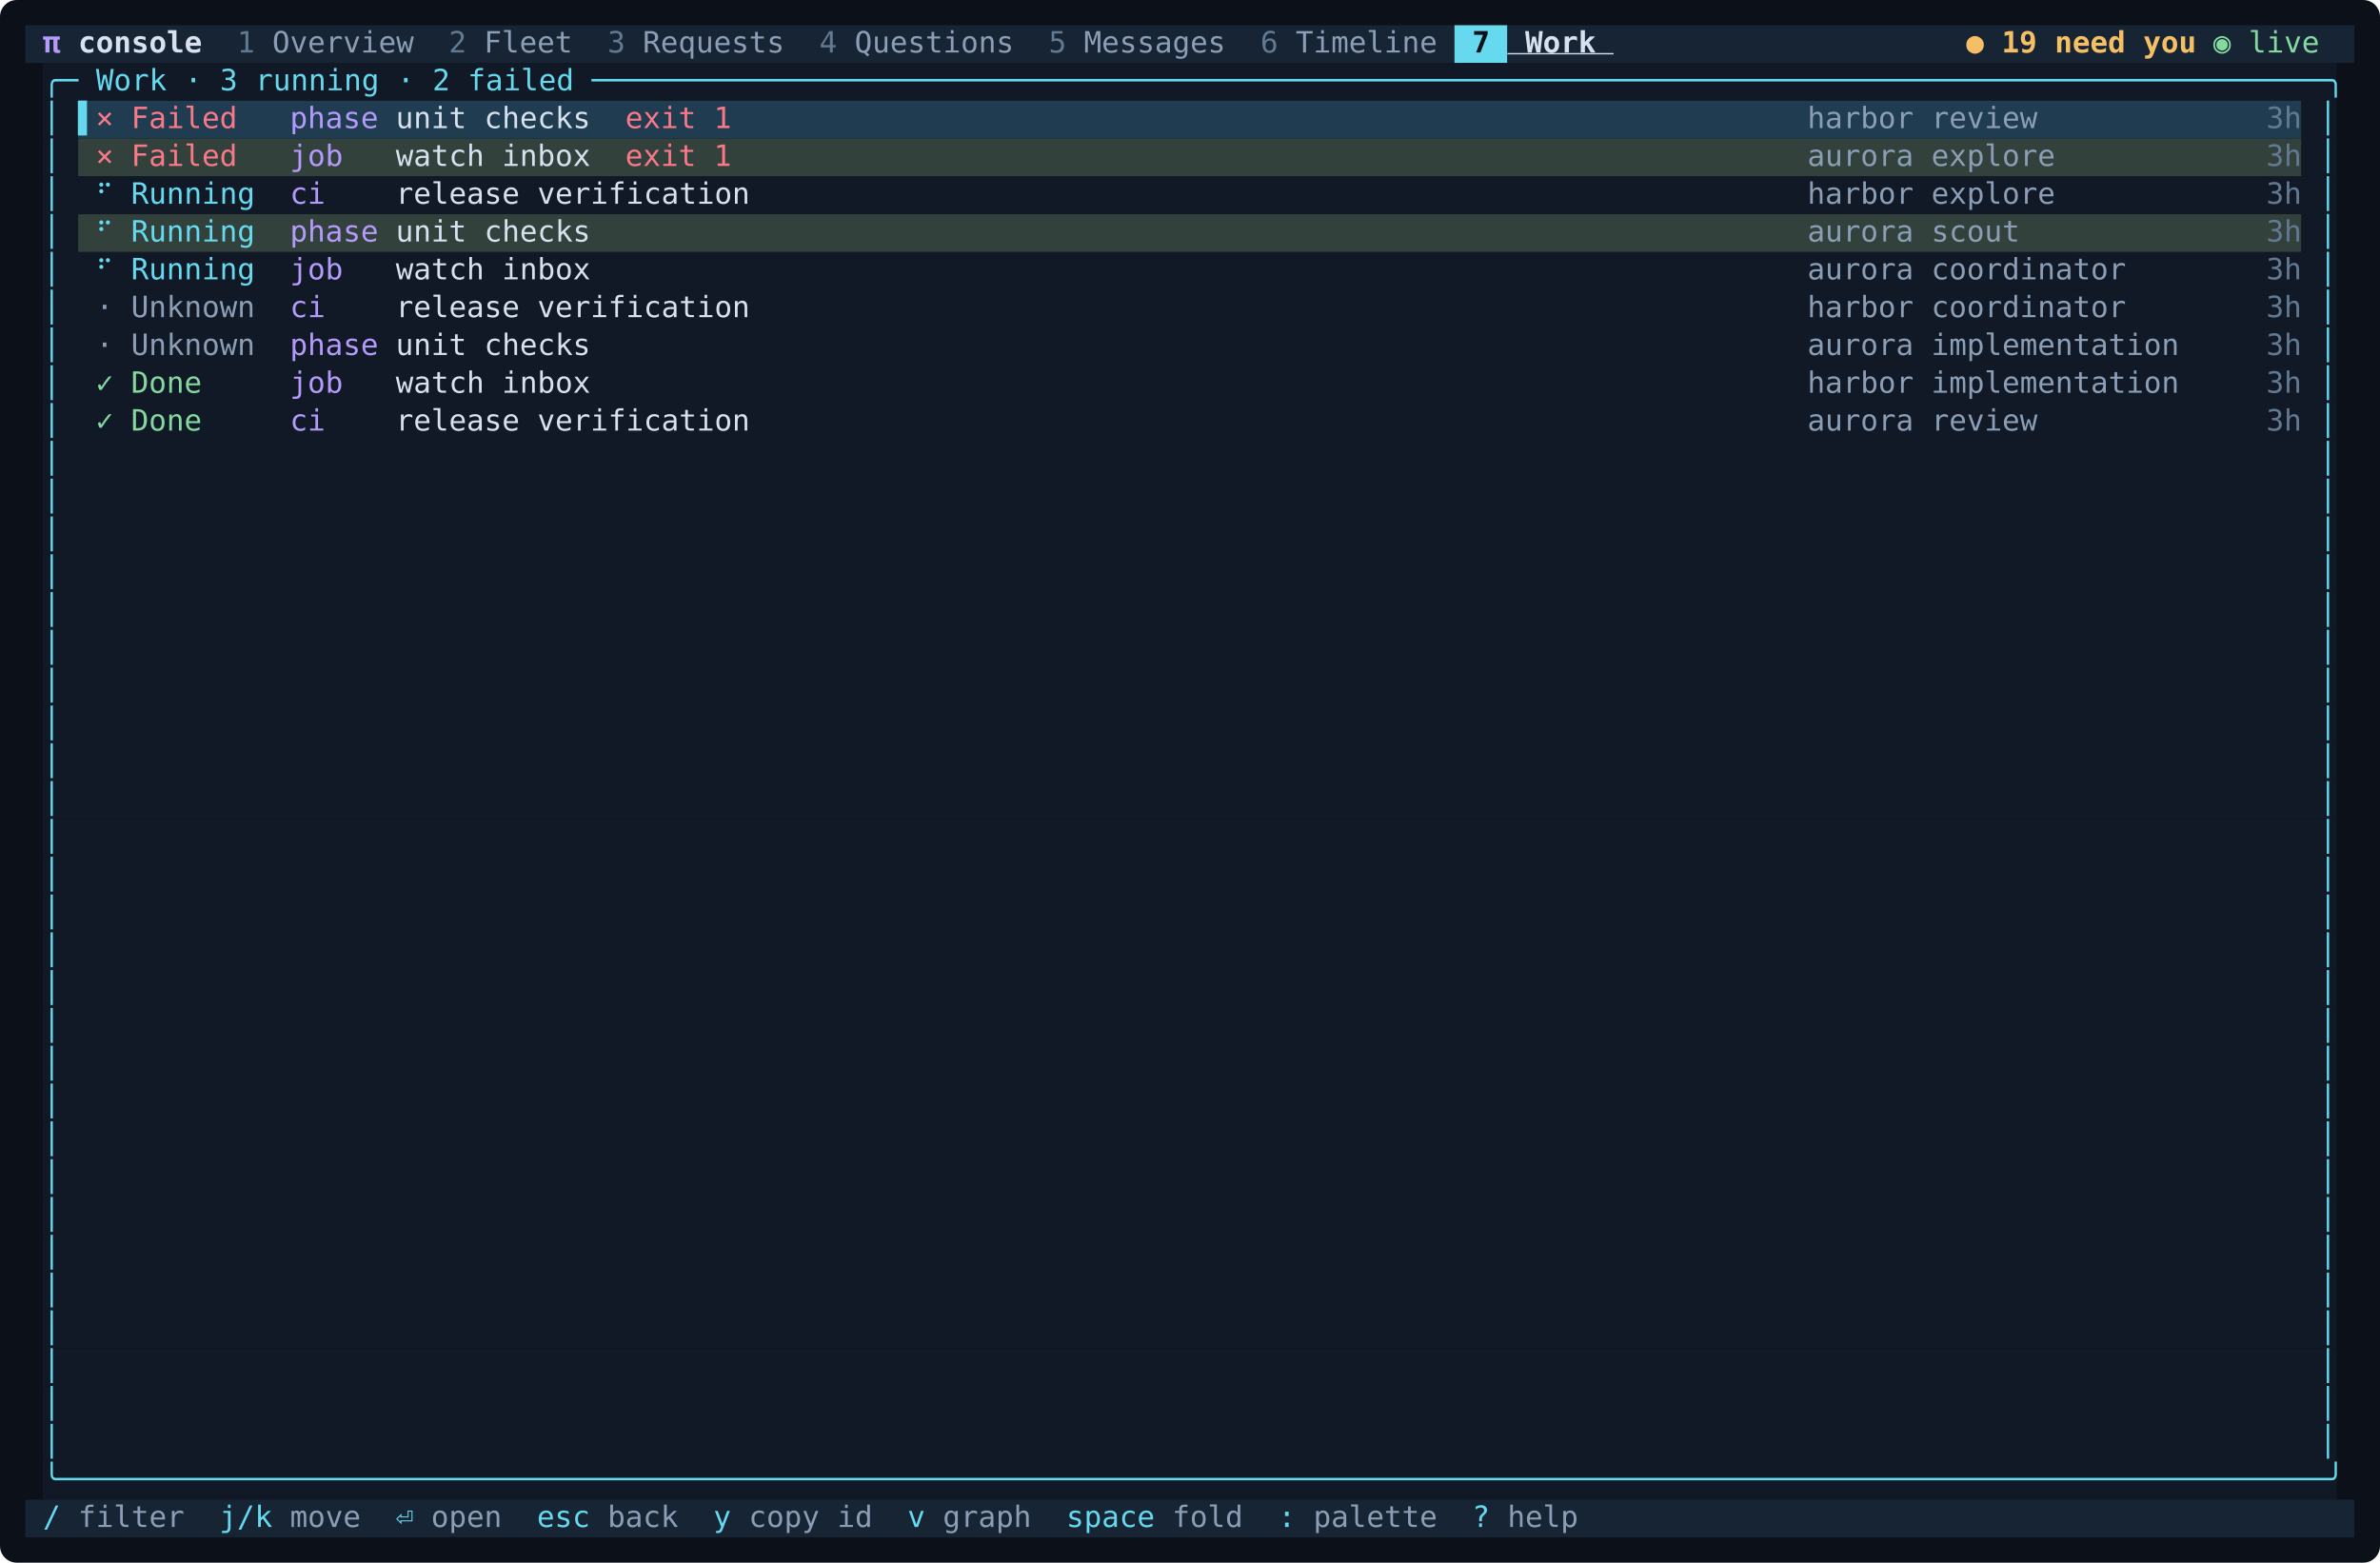
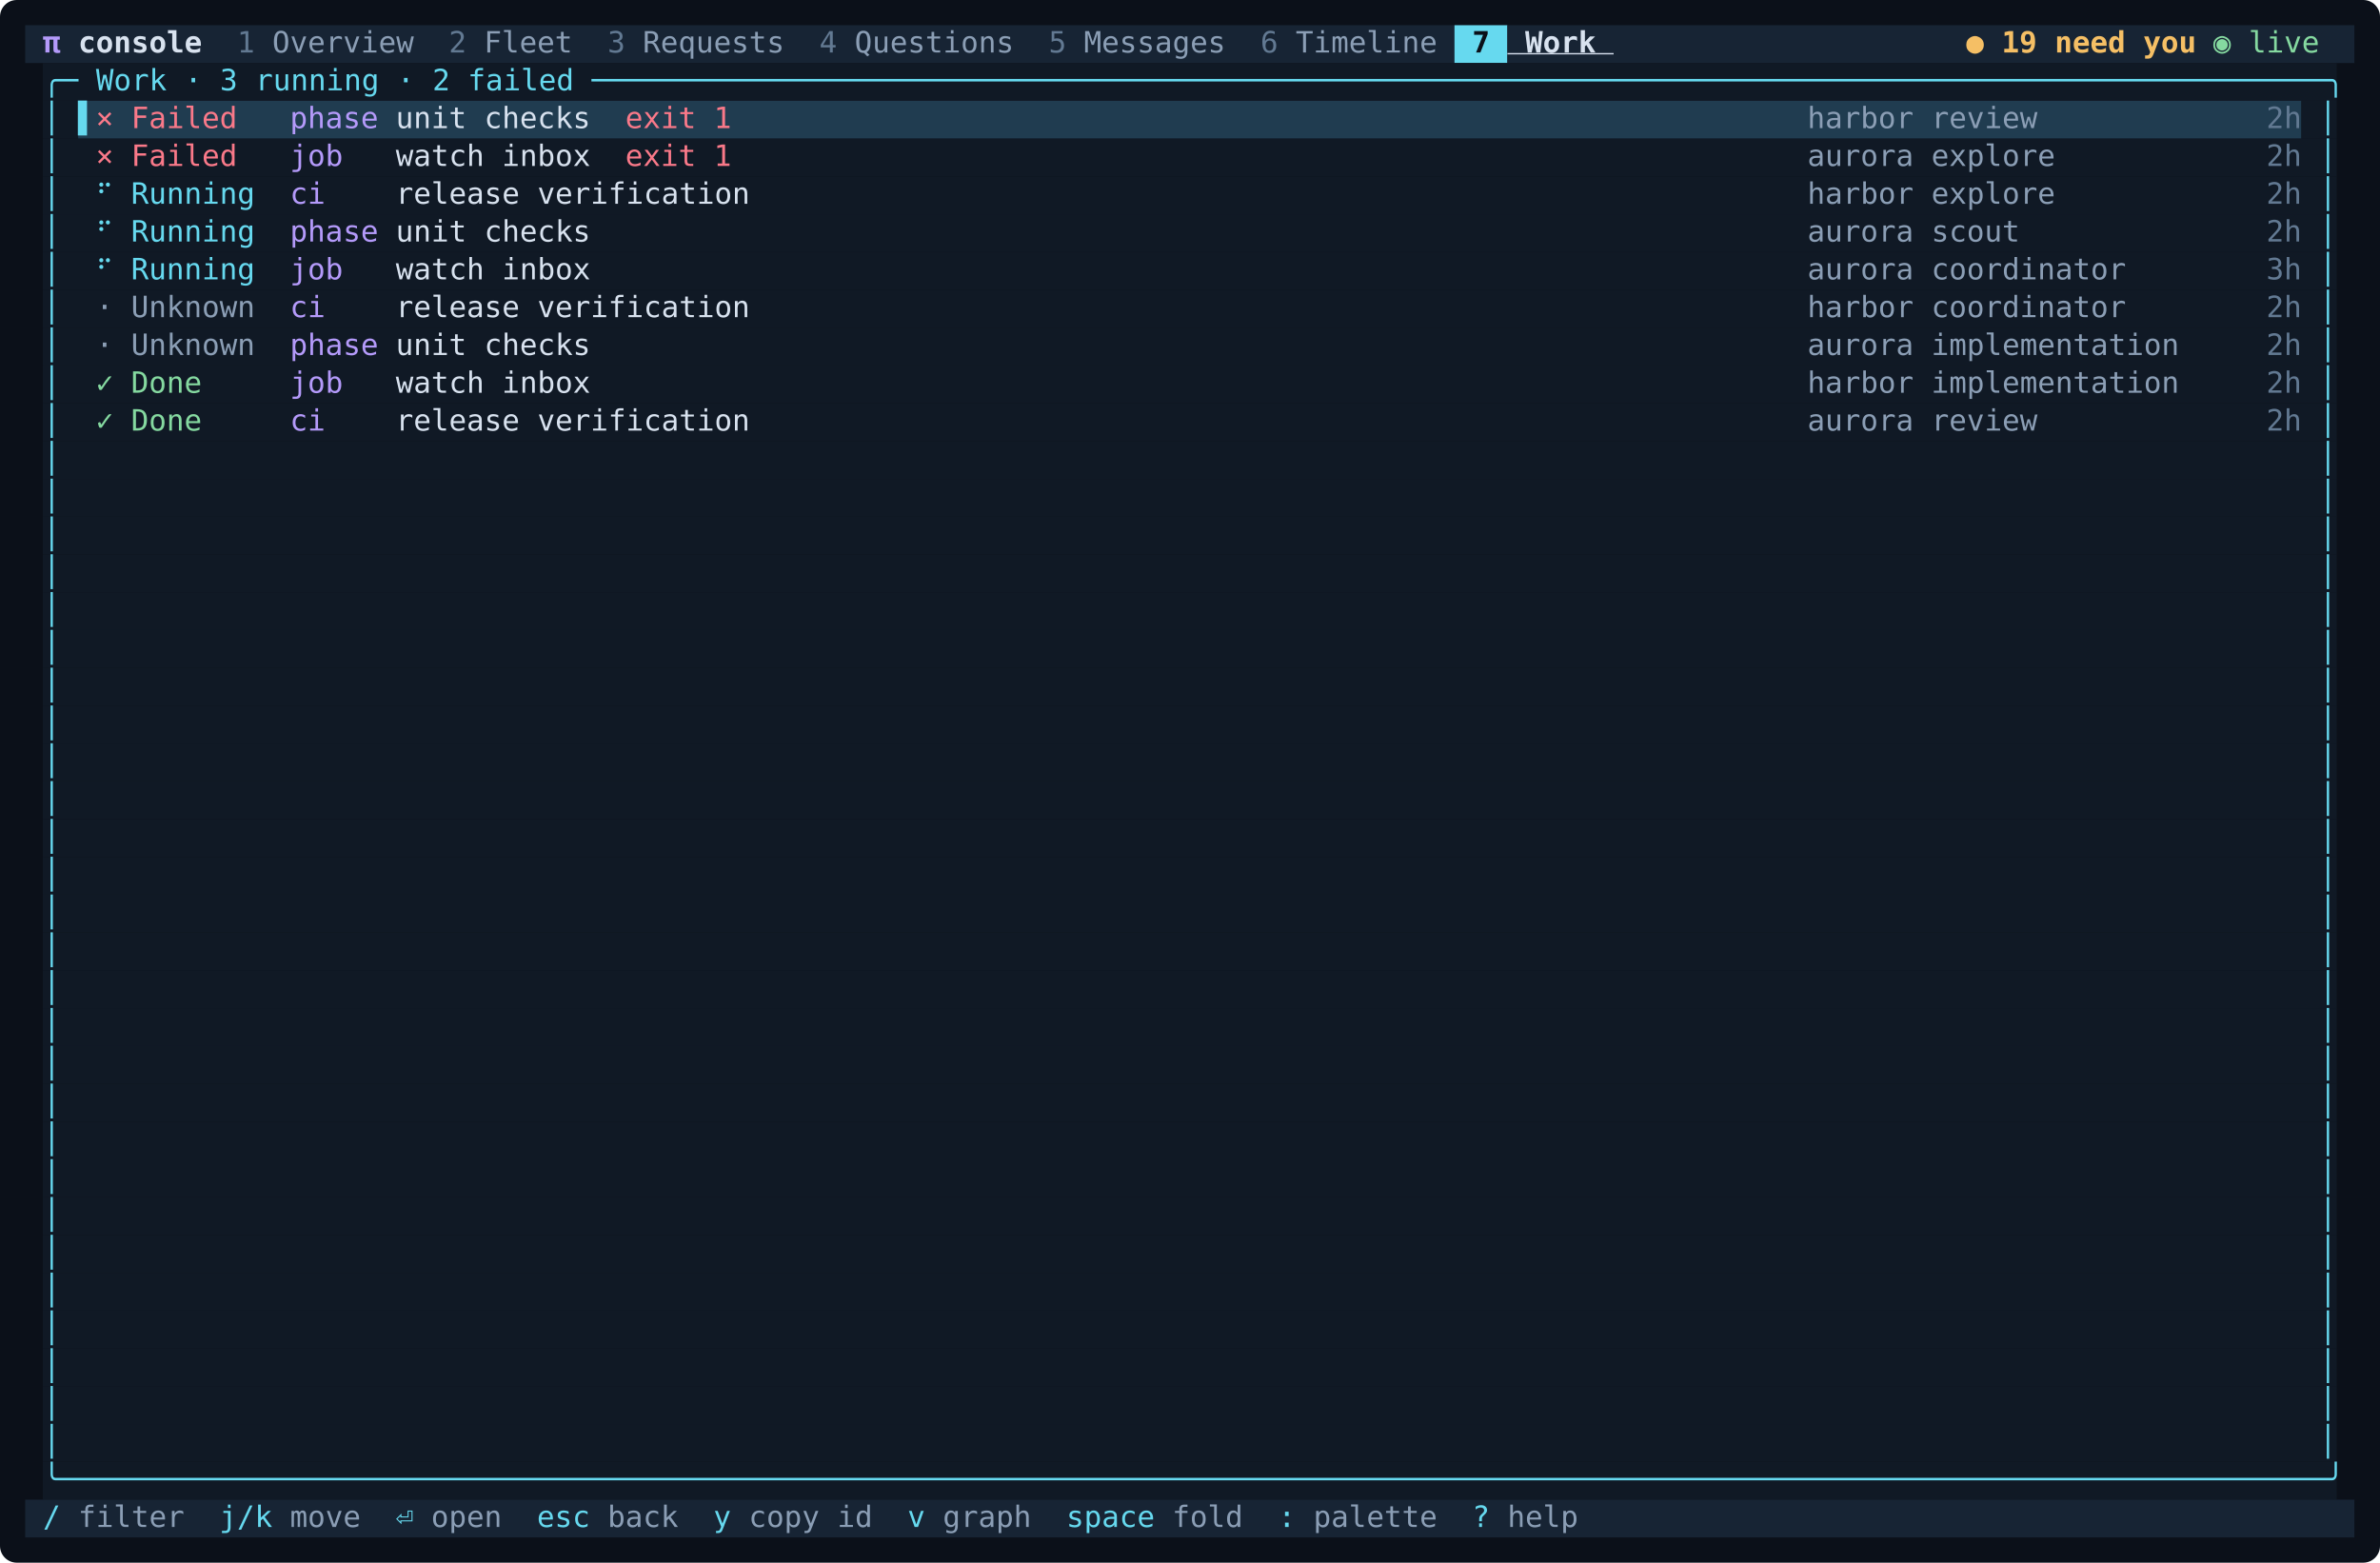
<svg xmlns="http://www.w3.org/2000/svg" width="1133" height="744" viewBox="0 0 1133 744" role="img" aria-label="Work">
  <rect width="100%" height="100%" rx="8" fill="#0b1019" />
  <rect x="12.0" y="12" width="680.4" height="18" fill="#172434" />
  <rect x="692.4" y="12" width="25.2" height="18" fill="#66d9ef" />
  <rect x="717.6" y="12" width="403.2" height="18" fill="#172434" />
  <rect x="20.4" y="30" width="1092.0" height="18" fill="#101925" />
  <rect x="20.4" y="48" width="16.8" height="18" fill="#101925" />
  <rect x="37.2" y="48" width="1058.4" height="18" fill="#203c50" />
  <rect x="1095.6" y="48" width="16.8" height="18" fill="#101925" />
-   <rect x="20.4" y="66" width="16.8" height="18" fill="#101925" />
-   <rect x="37.2" y="66" width="1058.4" height="18" fill="#32413b" />
-   <rect x="1095.6" y="66" width="16.8" height="18" fill="#101925" />
+   <rect x="20.4" y="66" width="1092.0" height="18" fill="#101925" />
  <rect x="20.4" y="84" width="1092.0" height="18" fill="#101925" />
-   <rect x="20.4" y="102" width="16.8" height="18" fill="#101925" />
-   <rect x="37.2" y="102" width="1058.4" height="18" fill="#32413b" />
-   <rect x="1095.6" y="102" width="16.8" height="18" fill="#101925" />
+   <rect x="20.4" y="102" width="1092.0" height="18" fill="#101925" />
  <rect x="20.4" y="120" width="1092.0" height="18" fill="#101925" />
  <rect x="20.4" y="138" width="1092.0" height="18" fill="#101925" />
  <rect x="20.4" y="156" width="1092.0" height="18" fill="#101925" />
  <rect x="20.4" y="174" width="1092.0" height="18" fill="#101925" />
  <rect x="20.4" y="192" width="1092.0" height="18" fill="#101925" />
  <rect x="20.4" y="210" width="1092.0" height="18" fill="#101925" />
  <rect x="20.4" y="228" width="1092.0" height="18" fill="#101925" />
  <rect x="20.4" y="246" width="1092.0" height="18" fill="#101925" />
  <rect x="20.4" y="264" width="1092.0" height="18" fill="#101925" />
  <rect x="20.4" y="282" width="1092.0" height="18" fill="#101925" />
  <rect x="20.4" y="300" width="1092.0" height="18" fill="#101925" />
  <rect x="20.4" y="318" width="1092.0" height="18" fill="#101925" />
  <rect x="20.4" y="336" width="1092.0" height="18" fill="#101925" />
  <rect x="20.4" y="354" width="1092.0" height="18" fill="#101925" />
  <rect x="20.4" y="372" width="1092.0" height="18" fill="#101925" />
  <rect x="20.4" y="390" width="1092.0" height="18" fill="#101925" />
  <rect x="20.4" y="408" width="1092.0" height="18" fill="#101925" />
  <rect x="20.4" y="426" width="1092.0" height="18" fill="#101925" />
  <rect x="20.4" y="444" width="1092.0" height="18" fill="#101925" />
  <rect x="20.4" y="462" width="1092.0" height="18" fill="#101925" />
  <rect x="20.4" y="480" width="1092.0" height="18" fill="#101925" />
  <rect x="20.4" y="498" width="1092.0" height="18" fill="#101925" />
  <rect x="20.4" y="516" width="1092.0" height="18" fill="#101925" />
  <rect x="20.4" y="534" width="1092.0" height="18" fill="#101925" />
  <rect x="20.4" y="552" width="1092.0" height="18" fill="#101925" />
  <rect x="20.4" y="570" width="1092.0" height="18" fill="#101925" />
  <rect x="20.4" y="588" width="1092.0" height="18" fill="#101925" />
  <rect x="20.4" y="606" width="1092.0" height="18" fill="#101925" />
  <rect x="20.4" y="624" width="1092.0" height="18" fill="#101925" />
  <rect x="20.4" y="642" width="1092.0" height="18" fill="#101925" />
  <rect x="20.4" y="660" width="1092.0" height="18" fill="#101925" />
  <rect x="20.4" y="678" width="1092.0" height="18" fill="#101925" />
  <rect x="20.4" y="696" width="1092.0" height="18" fill="#101925" />
  <rect x="12.0" y="714" width="1108.8" height="18" fill="#172434" />
  <g font-family="'JetBrains Mono','SF Mono',Menlo,Consolas,'DejaVu Sans Mono',monospace" font-size="14">
    <text x="20.4" y="25" fill="#b49afa" font-weight="700" xml:space="preserve">π </text>
    <text x="37.2" y="25" fill="#d8e2ef" font-weight="700" xml:space="preserve">console</text>
    <text x="96.0" y="25" fill="#627992" xml:space="preserve">  1 </text>
    <text x="129.6" y="25" fill="#8b9eb5" xml:space="preserve">Overview </text>
    <text x="205.2" y="25" fill="#627992" xml:space="preserve"> 2 </text>
    <text x="230.4" y="25" fill="#8b9eb5" xml:space="preserve">Fleet </text>
    <text x="280.8" y="25" fill="#627992" xml:space="preserve"> 3 </text>
    <text x="306.0" y="25" fill="#8b9eb5" xml:space="preserve">Requests </text>
    <text x="381.6" y="25" fill="#627992" xml:space="preserve"> 4 </text>
    <text x="406.8" y="25" fill="#8b9eb5" xml:space="preserve">Questions </text>
    <text x="490.8" y="25" fill="#627992" xml:space="preserve"> 5 </text>
    <text x="516.0" y="25" fill="#8b9eb5" xml:space="preserve">Messages </text>
    <text x="591.6" y="25" fill="#627992" xml:space="preserve"> 6 </text>
    <text x="616.8" y="25" fill="#8b9eb5" xml:space="preserve">Timeline </text>
    <text x="692.4" y="25" fill="#0b1019" font-weight="700" xml:space="preserve"> 7 </text>
    <text x="717.6" y="25" fill="#d8e2ef" font-weight="700" text-decoration="underline" xml:space="preserve"> Work </text>
    <text x="936.0" y="25" fill="#f5bf65" font-weight="700" xml:space="preserve">● 19 need you </text>
    <text x="1053.6" y="25" fill="#85d9a0" xml:space="preserve">◉ live </text>
    <text x="20.4" y="43" fill="#66d9ef" xml:space="preserve">╭─ Work · 3 running · 2 failed ──────────────────────────────────────────────────────────────────────────────────────────────────╮</text>
    <text x="20.4" y="61" fill="#66d9ef" xml:space="preserve">│</text>
    <text x="37.2" y="61" fill="#66d9ef" xml:space="preserve">▌</text>
    <text x="45.6" y="61" fill="#fa7989" xml:space="preserve">×</text>
    <text x="62.4" y="61" fill="#fa7989" xml:space="preserve">Failed   </text>
    <text x="138.0" y="61" fill="#b49afa" xml:space="preserve">phase </text>
    <text x="188.4" y="61" fill="#d8e2ef" xml:space="preserve">unit checks</text>
    <text x="280.8" y="61" fill="#fa7989" xml:space="preserve">  exit 1</text>
    <text x="860.4" y="61" fill="#8b9eb5" xml:space="preserve">harbor review           </text>
-     <text x="1062.0" y="61" fill="#627992" xml:space="preserve">  3h</text>
+     <text x="1062.0" y="61" fill="#627992" xml:space="preserve">  2h</text>
    <text x="1104.0" y="61" fill="#66d9ef" xml:space="preserve">│</text>
    <text x="20.4" y="79" fill="#66d9ef" xml:space="preserve">│</text>
    <text x="45.6" y="79" fill="#fa7989" xml:space="preserve">×</text>
    <text x="62.4" y="79" fill="#fa7989" xml:space="preserve">Failed   </text>
    <text x="138.0" y="79" fill="#b49afa" xml:space="preserve">job   </text>
    <text x="188.4" y="79" fill="#d8e2ef" xml:space="preserve">watch inbox</text>
    <text x="280.8" y="79" fill="#fa7989" xml:space="preserve">  exit 1</text>
    <text x="860.4" y="79" fill="#8b9eb5" xml:space="preserve">aurora explore          </text>
-     <text x="1062.0" y="79" fill="#627992" xml:space="preserve">  3h</text>
+     <text x="1062.0" y="79" fill="#627992" xml:space="preserve">  2h</text>
    <text x="1104.0" y="79" fill="#66d9ef" xml:space="preserve">│</text>
    <text x="20.4" y="97" fill="#66d9ef" xml:space="preserve">│</text>
    <text x="37.2" y="97" fill="#66d9ef" xml:space="preserve"> ⠋</text>
    <text x="62.4" y="97" fill="#66d9ef" xml:space="preserve">Running  </text>
    <text x="138.0" y="97" fill="#b49afa" xml:space="preserve">ci    </text>
    <text x="188.4" y="97" fill="#d8e2ef" xml:space="preserve">release verification</text>
    <text x="860.4" y="97" fill="#8b9eb5" xml:space="preserve">harbor explore          </text>
-     <text x="1062.0" y="97" fill="#627992" xml:space="preserve">  3h</text>
+     <text x="1062.0" y="97" fill="#627992" xml:space="preserve">  2h</text>
    <text x="1104.0" y="97" fill="#66d9ef" xml:space="preserve">│</text>
    <text x="20.4" y="115" fill="#66d9ef" xml:space="preserve">│</text>
    <text x="37.2" y="115" fill="#66d9ef" xml:space="preserve"> ⠋</text>
    <text x="62.4" y="115" fill="#66d9ef" xml:space="preserve">Running  </text>
    <text x="138.0" y="115" fill="#b49afa" xml:space="preserve">phase </text>
    <text x="188.4" y="115" fill="#d8e2ef" xml:space="preserve">unit checks</text>
    <text x="860.4" y="115" fill="#8b9eb5" xml:space="preserve">aurora scout            </text>
-     <text x="1062.0" y="115" fill="#627992" xml:space="preserve">  3h</text>
+     <text x="1062.0" y="115" fill="#627992" xml:space="preserve">  2h</text>
    <text x="1104.0" y="115" fill="#66d9ef" xml:space="preserve">│</text>
    <text x="20.4" y="133" fill="#66d9ef" xml:space="preserve">│</text>
    <text x="37.2" y="133" fill="#66d9ef" xml:space="preserve"> ⠋</text>
    <text x="62.4" y="133" fill="#66d9ef" xml:space="preserve">Running  </text>
    <text x="138.0" y="133" fill="#b49afa" xml:space="preserve">job   </text>
    <text x="188.4" y="133" fill="#d8e2ef" xml:space="preserve">watch inbox</text>
    <text x="860.4" y="133" fill="#8b9eb5" xml:space="preserve">aurora coordinator      </text>
    <text x="1062.0" y="133" fill="#627992" xml:space="preserve">  3h</text>
    <text x="1104.0" y="133" fill="#66d9ef" xml:space="preserve">│</text>
    <text x="20.4" y="151" fill="#66d9ef" xml:space="preserve">│</text>
    <text x="45.6" y="151" fill="#8b9eb5" xml:space="preserve">·</text>
    <text x="62.4" y="151" fill="#8b9eb5" xml:space="preserve">Unknown  </text>
    <text x="138.0" y="151" fill="#b49afa" xml:space="preserve">ci    </text>
    <text x="188.4" y="151" fill="#d8e2ef" xml:space="preserve">release verification</text>
    <text x="860.4" y="151" fill="#8b9eb5" xml:space="preserve">harbor coordinator      </text>
-     <text x="1062.0" y="151" fill="#627992" xml:space="preserve">  3h</text>
+     <text x="1062.0" y="151" fill="#627992" xml:space="preserve">  2h</text>
    <text x="1104.0" y="151" fill="#66d9ef" xml:space="preserve">│</text>
    <text x="20.4" y="169" fill="#66d9ef" xml:space="preserve">│</text>
    <text x="45.6" y="169" fill="#8b9eb5" xml:space="preserve">·</text>
    <text x="62.4" y="169" fill="#8b9eb5" xml:space="preserve">Unknown  </text>
    <text x="138.0" y="169" fill="#b49afa" xml:space="preserve">phase </text>
    <text x="188.4" y="169" fill="#d8e2ef" xml:space="preserve">unit checks</text>
    <text x="860.4" y="169" fill="#8b9eb5" xml:space="preserve">aurora implementation   </text>
-     <text x="1062.0" y="169" fill="#627992" xml:space="preserve">  3h</text>
+     <text x="1062.0" y="169" fill="#627992" xml:space="preserve">  2h</text>
    <text x="1104.0" y="169" fill="#66d9ef" xml:space="preserve">│</text>
    <text x="20.4" y="187" fill="#66d9ef" xml:space="preserve">│</text>
    <text x="45.6" y="187" fill="#85d9a0" xml:space="preserve">✓</text>
    <text x="62.4" y="187" fill="#85d9a0" xml:space="preserve">Done     </text>
    <text x="138.0" y="187" fill="#b49afa" xml:space="preserve">job   </text>
    <text x="188.4" y="187" fill="#d8e2ef" xml:space="preserve">watch inbox</text>
    <text x="860.4" y="187" fill="#8b9eb5" xml:space="preserve">harbor implementation   </text>
-     <text x="1062.0" y="187" fill="#627992" xml:space="preserve">  3h</text>
+     <text x="1062.0" y="187" fill="#627992" xml:space="preserve">  2h</text>
    <text x="1104.0" y="187" fill="#66d9ef" xml:space="preserve">│</text>
    <text x="20.4" y="205" fill="#66d9ef" xml:space="preserve">│</text>
    <text x="45.6" y="205" fill="#85d9a0" xml:space="preserve">✓</text>
    <text x="62.4" y="205" fill="#85d9a0" xml:space="preserve">Done     </text>
    <text x="138.0" y="205" fill="#b49afa" xml:space="preserve">ci    </text>
    <text x="188.4" y="205" fill="#d8e2ef" xml:space="preserve">release verification</text>
    <text x="860.4" y="205" fill="#8b9eb5" xml:space="preserve">aurora review           </text>
-     <text x="1062.0" y="205" fill="#627992" xml:space="preserve">  3h</text>
+     <text x="1062.0" y="205" fill="#627992" xml:space="preserve">  2h</text>
    <text x="1104.0" y="205" fill="#66d9ef" xml:space="preserve">│</text>
    <text x="20.4" y="223" fill="#66d9ef" xml:space="preserve">│</text>
    <text x="1104.0" y="223" fill="#66d9ef" xml:space="preserve">│</text>
    <text x="20.4" y="241" fill="#66d9ef" xml:space="preserve">│</text>
    <text x="1104.0" y="241" fill="#66d9ef" xml:space="preserve">│</text>
    <text x="20.4" y="259" fill="#66d9ef" xml:space="preserve">│</text>
    <text x="1104.0" y="259" fill="#66d9ef" xml:space="preserve">│</text>
    <text x="20.4" y="277" fill="#66d9ef" xml:space="preserve">│</text>
    <text x="1104.0" y="277" fill="#66d9ef" xml:space="preserve">│</text>
    <text x="20.4" y="295" fill="#66d9ef" xml:space="preserve">│</text>
    <text x="1104.0" y="295" fill="#66d9ef" xml:space="preserve">│</text>
    <text x="20.4" y="313" fill="#66d9ef" xml:space="preserve">│</text>
    <text x="1104.0" y="313" fill="#66d9ef" xml:space="preserve">│</text>
    <text x="20.4" y="331" fill="#66d9ef" xml:space="preserve">│</text>
    <text x="1104.0" y="331" fill="#66d9ef" xml:space="preserve">│</text>
    <text x="20.4" y="349" fill="#66d9ef" xml:space="preserve">│</text>
    <text x="1104.0" y="349" fill="#66d9ef" xml:space="preserve">│</text>
    <text x="20.4" y="367" fill="#66d9ef" xml:space="preserve">│</text>
    <text x="1104.0" y="367" fill="#66d9ef" xml:space="preserve">│</text>
    <text x="20.4" y="385" fill="#66d9ef" xml:space="preserve">│</text>
    <text x="1104.0" y="385" fill="#66d9ef" xml:space="preserve">│</text>
    <text x="20.4" y="403" fill="#66d9ef" xml:space="preserve">│</text>
    <text x="1104.0" y="403" fill="#66d9ef" xml:space="preserve">│</text>
    <text x="20.4" y="421" fill="#66d9ef" xml:space="preserve">│</text>
    <text x="1104.0" y="421" fill="#66d9ef" xml:space="preserve">│</text>
    <text x="20.4" y="439" fill="#66d9ef" xml:space="preserve">│</text>
    <text x="1104.0" y="439" fill="#66d9ef" xml:space="preserve">│</text>
    <text x="20.4" y="457" fill="#66d9ef" xml:space="preserve">│</text>
    <text x="1104.0" y="457" fill="#66d9ef" xml:space="preserve">│</text>
    <text x="20.4" y="475" fill="#66d9ef" xml:space="preserve">│</text>
    <text x="1104.0" y="475" fill="#66d9ef" xml:space="preserve">│</text>
    <text x="20.4" y="493" fill="#66d9ef" xml:space="preserve">│</text>
    <text x="1104.0" y="493" fill="#66d9ef" xml:space="preserve">│</text>
    <text x="20.4" y="511" fill="#66d9ef" xml:space="preserve">│</text>
    <text x="1104.0" y="511" fill="#66d9ef" xml:space="preserve">│</text>
    <text x="20.4" y="529" fill="#66d9ef" xml:space="preserve">│</text>
    <text x="1104.0" y="529" fill="#66d9ef" xml:space="preserve">│</text>
    <text x="20.4" y="547" fill="#66d9ef" xml:space="preserve">│</text>
    <text x="1104.0" y="547" fill="#66d9ef" xml:space="preserve">│</text>
    <text x="20.4" y="565" fill="#66d9ef" xml:space="preserve">│</text>
    <text x="1104.0" y="565" fill="#66d9ef" xml:space="preserve">│</text>
    <text x="20.4" y="583" fill="#66d9ef" xml:space="preserve">│</text>
    <text x="1104.0" y="583" fill="#66d9ef" xml:space="preserve">│</text>
    <text x="20.4" y="601" fill="#66d9ef" xml:space="preserve">│</text>
    <text x="1104.0" y="601" fill="#66d9ef" xml:space="preserve">│</text>
    <text x="20.4" y="619" fill="#66d9ef" xml:space="preserve">│</text>
    <text x="1104.0" y="619" fill="#66d9ef" xml:space="preserve">│</text>
    <text x="20.4" y="637" fill="#66d9ef" xml:space="preserve">│</text>
    <text x="1104.0" y="637" fill="#66d9ef" xml:space="preserve">│</text>
    <text x="20.4" y="655" fill="#66d9ef" xml:space="preserve">│</text>
    <text x="1104.0" y="655" fill="#66d9ef" xml:space="preserve">│</text>
    <text x="20.4" y="673" fill="#66d9ef" xml:space="preserve">│</text>
    <text x="1104.0" y="673" fill="#66d9ef" xml:space="preserve">│</text>
    <text x="20.4" y="691" fill="#66d9ef" xml:space="preserve">│</text>
    <text x="1104.0" y="691" fill="#66d9ef" xml:space="preserve">│</text>
    <text x="20.4" y="709" fill="#66d9ef" xml:space="preserve">╰────────────────────────────────────────────────────────────────────────────────────────────────────────────────────────────────╯</text>
    <text x="20.4" y="727" fill="#66d9ef" xml:space="preserve">/</text>
    <text x="28.8" y="727" fill="#8b9eb5" xml:space="preserve"> filter  </text>
    <text x="104.4" y="727" fill="#66d9ef" xml:space="preserve">j/k</text>
    <text x="129.6" y="727" fill="#8b9eb5" xml:space="preserve"> move  </text>
    <text x="188.4" y="727" fill="#66d9ef" xml:space="preserve">⏎</text>
    <text x="196.8" y="727" fill="#8b9eb5" xml:space="preserve"> open  </text>
    <text x="255.6" y="727" fill="#66d9ef" xml:space="preserve">esc</text>
    <text x="280.8" y="727" fill="#8b9eb5" xml:space="preserve"> back  </text>
    <text x="339.6" y="727" fill="#66d9ef" xml:space="preserve">y</text>
    <text x="348.0" y="727" fill="#8b9eb5" xml:space="preserve"> copy id  </text>
    <text x="432.0" y="727" fill="#66d9ef" xml:space="preserve">v</text>
    <text x="440.4" y="727" fill="#8b9eb5" xml:space="preserve"> graph  </text>
    <text x="507.6" y="727" fill="#66d9ef" xml:space="preserve">space</text>
    <text x="549.6" y="727" fill="#8b9eb5" xml:space="preserve"> fold  </text>
    <text x="608.4" y="727" fill="#66d9ef" xml:space="preserve">:</text>
    <text x="616.8" y="727" fill="#8b9eb5" xml:space="preserve"> palette  </text>
    <text x="700.8" y="727" fill="#66d9ef" xml:space="preserve">?</text>
    <text x="709.2" y="727" fill="#8b9eb5" xml:space="preserve"> help  </text>
  </g>
</svg>
